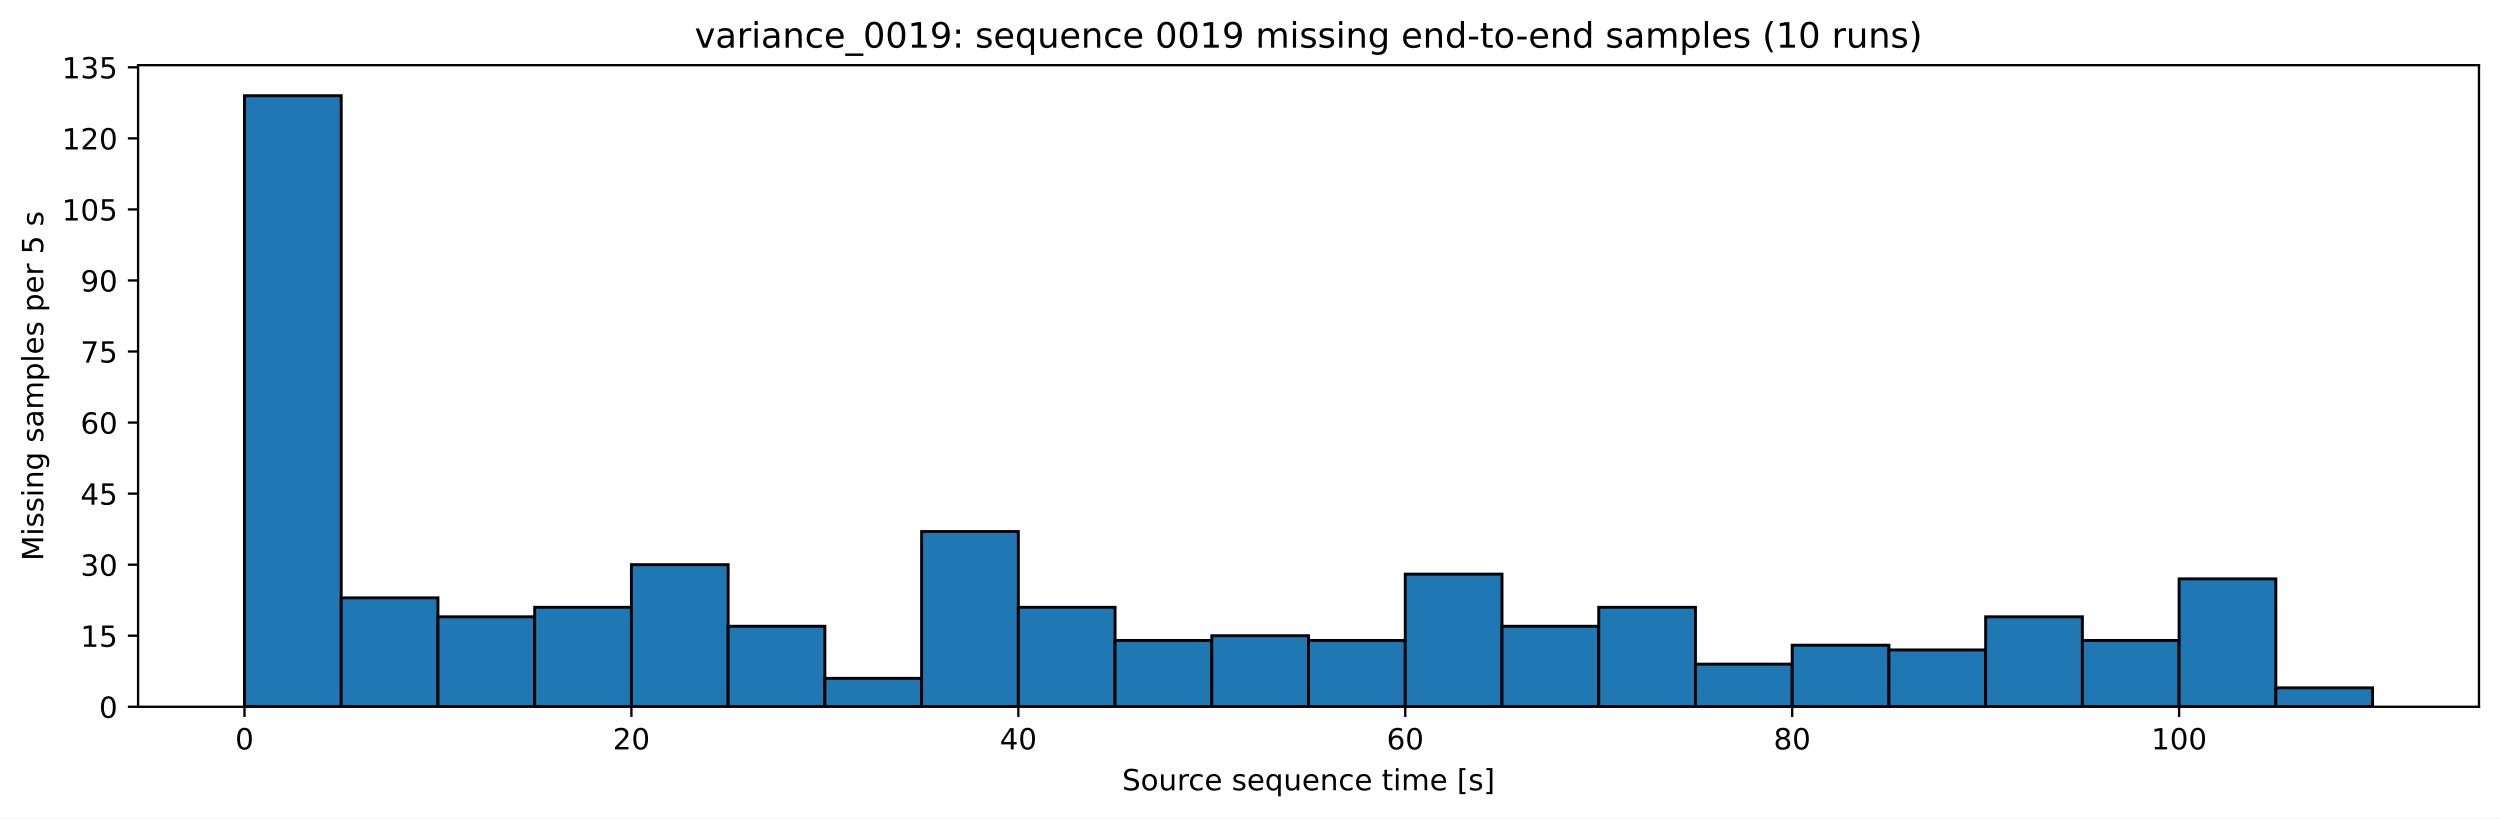
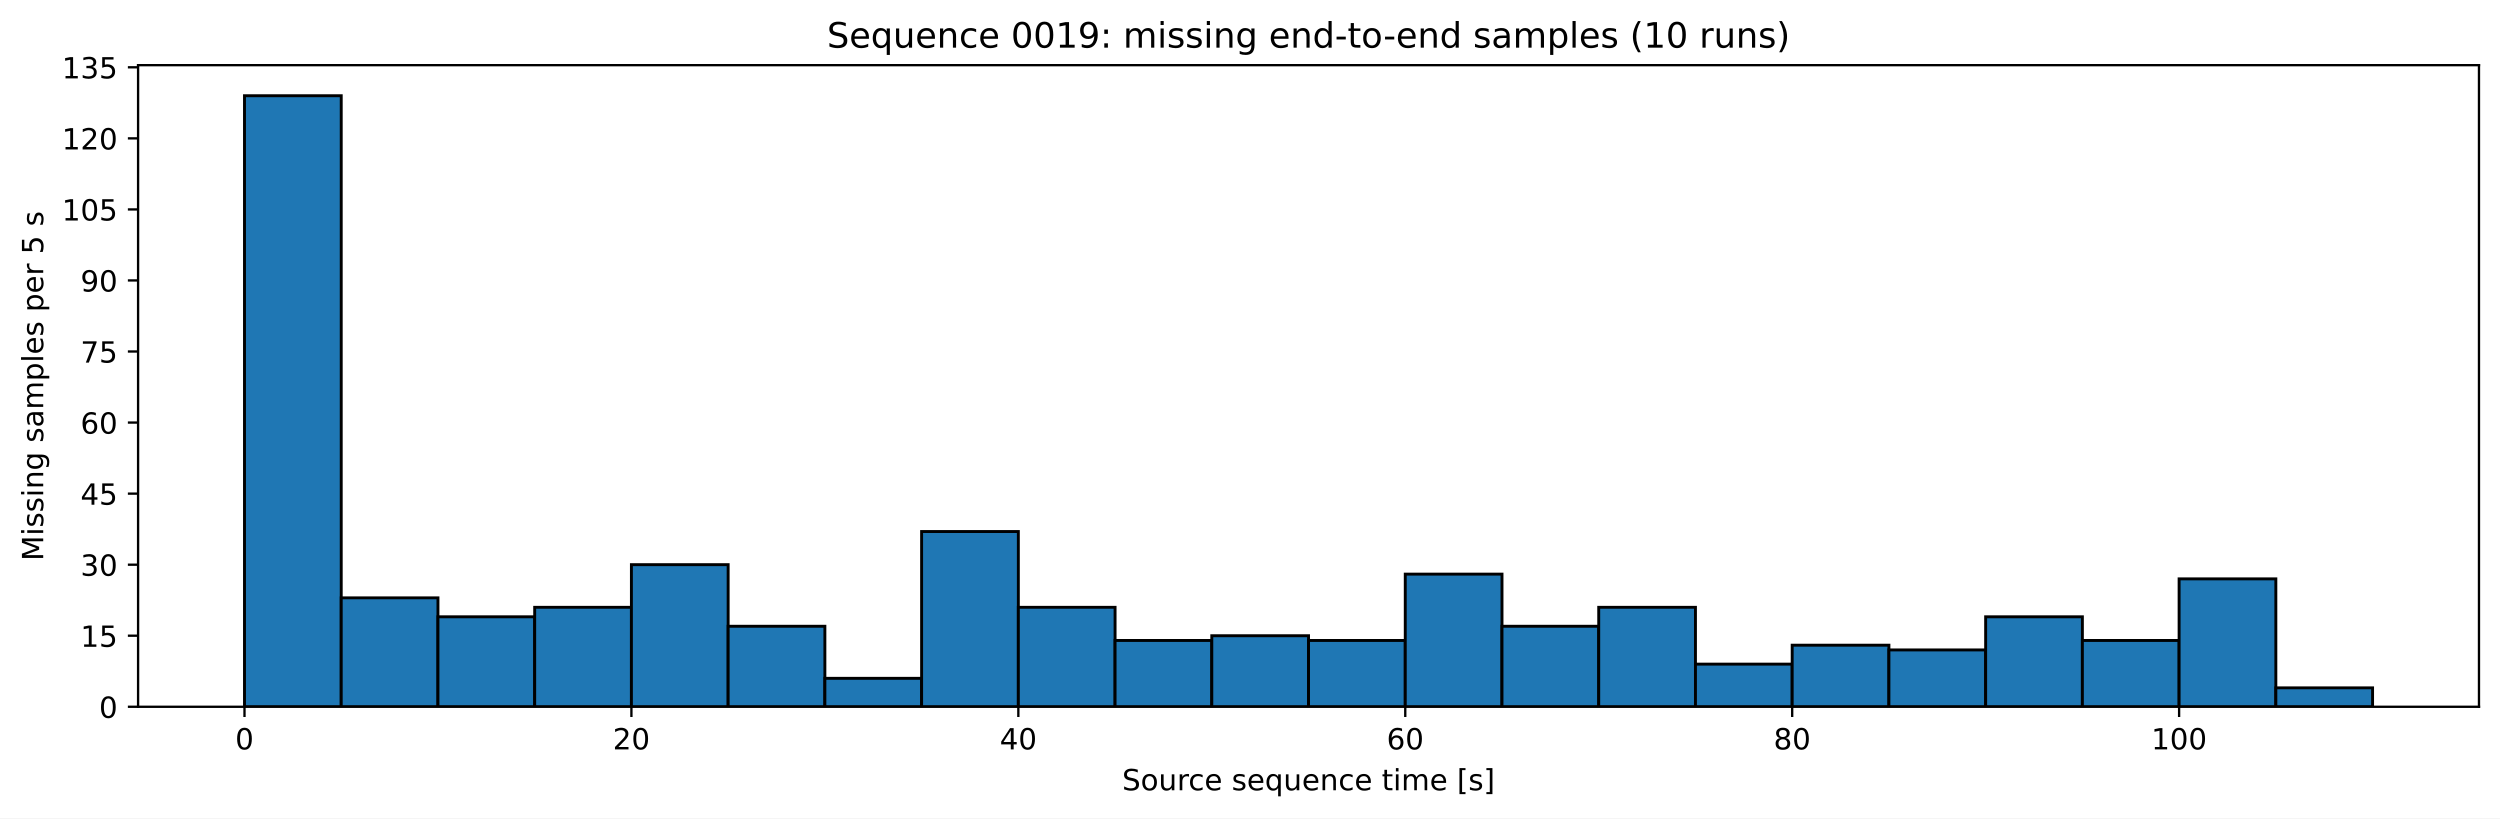
<svg xmlns="http://www.w3.org/2000/svg" xmlns:xlink="http://www.w3.org/1999/xlink" width="856.126pt" height="280.237pt" viewBox="0 0 856.126 280.237" version="1.1">
  <defs>
    <style type="text/css">*{stroke-linejoin: round; stroke-linecap: butt}</style>
  </defs>
  <g id="figure_1">
    <g id="patch_1">
      <path d="M 0 280.237  L 856.126 280.237  L 856.126 0  L 0 0  z " style="fill: #ffffff" />
    </g>
    <g id="axes_1">
      <g id="patch_2">
        <path d="M 47.288 242.036  L 848.926 242.036  L 848.926 22.318  L 47.288 22.318  z " style="fill: #ffffff" />
      </g>
      <g id="patch_3">
-         <path d="M 83.726 242.036  L 116.852 242.036  L 116.852 32.781  L 83.726 32.781  z " clip-path="url(#pd75307e3c1)" style="fill: #1f77b4; stroke: #000000; stroke-linejoin: miter" />
+         <path d="M 83.726 242.036  L 116.852 242.036  L 116.852 32.781  L 83.726 32.781  z " clip-path="url(#p8d2a27ca3b)" style="fill: #1f77b4; stroke: #000000; stroke-linejoin: miter" />
      </g>
      <g id="patch_4">
-         <path d="M 116.852 242.036  L 149.977 242.036  L 149.977 204.727  L 116.852 204.727  z " clip-path="url(#pd75307e3c1)" style="fill: #1f77b4; stroke: #000000; stroke-linejoin: miter" />
+         <path d="M 116.852 242.036  L 149.977 242.036  L 149.977 204.727  L 116.852 204.727  z " clip-path="url(#p8d2a27ca3b)" style="fill: #1f77b4; stroke: #000000; stroke-linejoin: miter" />
      </g>
      <g id="patch_5">
-         <path d="M 149.977 242.036  L 183.103 242.036  L 183.103 211.215  L 149.977 211.215  z " clip-path="url(#pd75307e3c1)" style="fill: #1f77b4; stroke: #000000; stroke-linejoin: miter" />
+         <path d="M 149.977 242.036  L 183.103 242.036  L 183.103 211.215  L 149.977 211.215  z " clip-path="url(#p8d2a27ca3b)" style="fill: #1f77b4; stroke: #000000; stroke-linejoin: miter" />
      </g>
      <g id="patch_6">
-         <path d="M 183.103 242.036  L 216.228 242.036  L 216.228 207.971  L 183.103 207.971  z " clip-path="url(#pd75307e3c1)" style="fill: #1f77b4; stroke: #000000; stroke-linejoin: miter" />
+         <path d="M 183.103 242.036  L 216.228 242.036  L 216.228 207.971  L 183.103 207.971  z " clip-path="url(#p8d2a27ca3b)" style="fill: #1f77b4; stroke: #000000; stroke-linejoin: miter" />
      </g>
      <g id="patch_7">
-         <path d="M 216.228 242.036  L 249.354 242.036  L 249.354 193.372  L 216.228 193.372  z " clip-path="url(#pd75307e3c1)" style="fill: #1f77b4; stroke: #000000; stroke-linejoin: miter" />
+         <path d="M 216.228 242.036  L 249.354 242.036  L 249.354 193.372  L 216.228 193.372  z " clip-path="url(#p8d2a27ca3b)" style="fill: #1f77b4; stroke: #000000; stroke-linejoin: miter" />
      </g>
      <g id="patch_8">
-         <path d="M 249.354 242.036  L 282.479 242.036  L 282.479 214.46  L 249.354 214.46  z " clip-path="url(#pd75307e3c1)" style="fill: #1f77b4; stroke: #000000; stroke-linejoin: miter" />
+         <path d="M 249.354 242.036  L 282.479 242.036  L 282.479 214.46  L 249.354 214.46  z " clip-path="url(#p8d2a27ca3b)" style="fill: #1f77b4; stroke: #000000; stroke-linejoin: miter" />
      </g>
      <g id="patch_9">
-         <path d="M 282.479 242.036  L 315.605 242.036  L 315.605 232.303  L 282.479 232.303  z " clip-path="url(#pd75307e3c1)" style="fill: #1f77b4; stroke: #000000; stroke-linejoin: miter" />
+         <path d="M 282.479 242.036  L 315.605 242.036  L 315.605 232.303  L 282.479 232.303  z " clip-path="url(#p8d2a27ca3b)" style="fill: #1f77b4; stroke: #000000; stroke-linejoin: miter" />
      </g>
      <g id="patch_10">
-         <path d="M 315.605 242.036  L 348.731 242.036  L 348.731 182.017  L 315.605 182.017  z " clip-path="url(#pd75307e3c1)" style="fill: #1f77b4; stroke: #000000; stroke-linejoin: miter" />
+         <path d="M 315.605 242.036  L 348.731 242.036  L 348.731 182.017  L 315.605 182.017  z " clip-path="url(#p8d2a27ca3b)" style="fill: #1f77b4; stroke: #000000; stroke-linejoin: miter" />
      </g>
      <g id="patch_11">
-         <path d="M 348.731 242.036  L 381.856 242.036  L 381.856 207.971  L 348.731 207.971  z " clip-path="url(#pd75307e3c1)" style="fill: #1f77b4; stroke: #000000; stroke-linejoin: miter" />
+         <path d="M 348.731 242.036  L 381.856 242.036  L 381.856 207.971  L 348.731 207.971  z " clip-path="url(#p8d2a27ca3b)" style="fill: #1f77b4; stroke: #000000; stroke-linejoin: miter" />
      </g>
      <g id="patch_12">
-         <path d="M 381.856 242.036  L 414.982 242.036  L 414.982 219.326  L 381.856 219.326  z " clip-path="url(#pd75307e3c1)" style="fill: #1f77b4; stroke: #000000; stroke-linejoin: miter" />
+         <path d="M 381.856 242.036  L 414.982 242.036  L 414.982 219.326  L 381.856 219.326  z " clip-path="url(#p8d2a27ca3b)" style="fill: #1f77b4; stroke: #000000; stroke-linejoin: miter" />
      </g>
      <g id="patch_13">
-         <path d="M 414.982 242.036  L 448.107 242.036  L 448.107 217.704  L 414.982 217.704  z " clip-path="url(#pd75307e3c1)" style="fill: #1f77b4; stroke: #000000; stroke-linejoin: miter" />
+         <path d="M 414.982 242.036  L 448.107 242.036  L 448.107 217.704  L 414.982 217.704  z " clip-path="url(#p8d2a27ca3b)" style="fill: #1f77b4; stroke: #000000; stroke-linejoin: miter" />
      </g>
      <g id="patch_14">
-         <path d="M 448.107 242.036  L 481.233 242.036  L 481.233 219.326  L 448.107 219.326  z " clip-path="url(#pd75307e3c1)" style="fill: #1f77b4; stroke: #000000; stroke-linejoin: miter" />
+         <path d="M 448.107 242.036  L 481.233 242.036  L 481.233 219.326  L 448.107 219.326  z " clip-path="url(#p8d2a27ca3b)" style="fill: #1f77b4; stroke: #000000; stroke-linejoin: miter" />
      </g>
      <g id="patch_15">
-         <path d="M 481.233 242.036  L 514.358 242.036  L 514.358 196.616  L 481.233 196.616  z " clip-path="url(#pd75307e3c1)" style="fill: #1f77b4; stroke: #000000; stroke-linejoin: miter" />
+         <path d="M 481.233 242.036  L 514.358 242.036  L 514.358 196.616  L 481.233 196.616  z " clip-path="url(#p8d2a27ca3b)" style="fill: #1f77b4; stroke: #000000; stroke-linejoin: miter" />
      </g>
      <g id="patch_16">
-         <path d="M 514.358 242.036  L 547.484 242.036  L 547.484 214.46  L 514.358 214.46  z " clip-path="url(#pd75307e3c1)" style="fill: #1f77b4; stroke: #000000; stroke-linejoin: miter" />
+         <path d="M 514.358 242.036  L 547.484 242.036  L 547.484 214.46  L 514.358 214.46  z " clip-path="url(#p8d2a27ca3b)" style="fill: #1f77b4; stroke: #000000; stroke-linejoin: miter" />
      </g>
      <g id="patch_17">
-         <path d="M 547.484 242.036  L 580.609 242.036  L 580.609 207.971  L 547.484 207.971  z " clip-path="url(#pd75307e3c1)" style="fill: #1f77b4; stroke: #000000; stroke-linejoin: miter" />
+         <path d="M 547.484 242.036  L 580.609 242.036  L 580.609 207.971  L 547.484 207.971  z " clip-path="url(#p8d2a27ca3b)" style="fill: #1f77b4; stroke: #000000; stroke-linejoin: miter" />
      </g>
      <g id="patch_18">
-         <path d="M 580.609 242.036  L 613.735 242.036  L 613.735 227.437  L 580.609 227.437  z " clip-path="url(#pd75307e3c1)" style="fill: #1f77b4; stroke: #000000; stroke-linejoin: miter" />
+         <path d="M 580.609 242.036  L 613.735 242.036  L 613.735 227.437  L 580.609 227.437  z " clip-path="url(#p8d2a27ca3b)" style="fill: #1f77b4; stroke: #000000; stroke-linejoin: miter" />
      </g>
      <g id="patch_19">
-         <path d="M 613.735 242.036  L 646.86 242.036  L 646.86 220.948  L 613.735 220.948  z " clip-path="url(#pd75307e3c1)" style="fill: #1f77b4; stroke: #000000; stroke-linejoin: miter" />
+         <path d="M 613.735 242.036  L 646.86 242.036  L 646.86 220.948  L 613.735 220.948  z " clip-path="url(#p8d2a27ca3b)" style="fill: #1f77b4; stroke: #000000; stroke-linejoin: miter" />
      </g>
      <g id="patch_20">
-         <path d="M 646.86 242.036  L 679.986 242.036  L 679.986 222.57  L 646.86 222.57  z " clip-path="url(#pd75307e3c1)" style="fill: #1f77b4; stroke: #000000; stroke-linejoin: miter" />
+         <path d="M 646.86 242.036  L 679.986 242.036  L 679.986 222.57  L 646.86 222.57  z " clip-path="url(#p8d2a27ca3b)" style="fill: #1f77b4; stroke: #000000; stroke-linejoin: miter" />
      </g>
      <g id="patch_21">
-         <path d="M 679.986 242.036  L 713.111 242.036  L 713.111 211.215  L 679.986 211.215  z " clip-path="url(#pd75307e3c1)" style="fill: #1f77b4; stroke: #000000; stroke-linejoin: miter" />
+         <path d="M 679.986 242.036  L 713.111 242.036  L 713.111 211.215  L 679.986 211.215  z " clip-path="url(#p8d2a27ca3b)" style="fill: #1f77b4; stroke: #000000; stroke-linejoin: miter" />
      </g>
      <g id="patch_22">
-         <path d="M 713.111 242.036  L 746.237 242.036  L 746.237 219.326  L 713.111 219.326  z " clip-path="url(#pd75307e3c1)" style="fill: #1f77b4; stroke: #000000; stroke-linejoin: miter" />
+         <path d="M 713.111 242.036  L 746.237 242.036  L 746.237 219.326  L 713.111 219.326  z " clip-path="url(#p8d2a27ca3b)" style="fill: #1f77b4; stroke: #000000; stroke-linejoin: miter" />
      </g>
      <g id="patch_23">
-         <path d="M 746.237 242.036  L 779.362 242.036  L 779.362 198.238  L 746.237 198.238  z " clip-path="url(#pd75307e3c1)" style="fill: #1f77b4; stroke: #000000; stroke-linejoin: miter" />
+         <path d="M 746.237 242.036  L 779.362 242.036  L 779.362 198.238  L 746.237 198.238  z " clip-path="url(#p8d2a27ca3b)" style="fill: #1f77b4; stroke: #000000; stroke-linejoin: miter" />
      </g>
      <g id="patch_24">
-         <path d="M 779.362 242.036  L 812.488 242.036  L 812.488 235.547  L 779.362 235.547  z " clip-path="url(#pd75307e3c1)" style="fill: #1f77b4; stroke: #000000; stroke-linejoin: miter" />
+         <path d="M 779.362 242.036  L 812.488 242.036  L 812.488 235.547  L 779.362 235.547  z " clip-path="url(#p8d2a27ca3b)" style="fill: #1f77b4; stroke: #000000; stroke-linejoin: miter" />
      </g>
      <g id="matplotlib.axis_1">
        <g id="xtick_1">
          <g id="line2d_1">
            <defs>
-               <path id="m98931b7c8b" d="M 0 0  L 0 3.5  " style="stroke: #000000; stroke-width: 0.8" />
+               <path id="maefff368c3" d="M 0 0  L 0 3.5  " style="stroke: #000000; stroke-width: 0.8" />
            </defs>
            <g>
-               <use xlink:href="#m98931b7c8b" x="83.726" y="242.036" style="stroke: #000000; stroke-width: 0.8" />
+               <use xlink:href="#maefff368c3" x="83.726" y="242.036" style="stroke: #000000; stroke-width: 0.8" />
            </g>
          </g>
          <g id="text_1">
            <g transform="translate(80.54511 256.6334) scale(0.1 -0.1)">
              <defs>
                <path id="DejaVuSans-13" d="M 2034 4250  Q 1547 4250 1301 3770  Q 1056 3291 1056 2328  Q 1056 1369 1301 889  Q 1547 409 2034 409  Q 2525 409 2770 889  Q 3016 1369 3016 2328  Q 3016 3291 2770 3770  Q 2525 4250 2034 4250  z M 2034 4750  Q 2819 4750 3233 4129  Q 3647 3509 3647 2328  Q 3647 1150 3233 529  Q 2819 -91 2034 -91  Q 1250 -91 836 529  Q 422 1150 422 2328  Q 422 3509 836 4129  Q 1250 4750 2034 4750  z " transform="scale(0.015625)" />
              </defs>
              <use xlink:href="#DejaVuSans-13" />
            </g>
          </g>
        </g>
        <g id="xtick_2">
          <g id="line2d_2">
            <g>
-               <use xlink:href="#m98931b7c8b" x="216.228" y="242.036" style="stroke: #000000; stroke-width: 0.8" />
+               <use xlink:href="#maefff368c3" x="216.228" y="242.036" style="stroke: #000000; stroke-width: 0.8" />
            </g>
          </g>
          <g id="text_2">
            <g transform="translate(209.8659 256.6334) scale(0.1 -0.1)">
              <defs>
                <path id="DejaVuSans-15" d="M 1228 531  L 3431 531  L 3431 0  L 469 0  L 469 531  Q 828 903 1448 1529  Q 2069 2156 2228 2338  Q 2531 2678 2651 2914  Q 2772 3150 2772 3378  Q 2772 3750 2511 3984  Q 2250 4219 1831 4219  Q 1534 4219 1204 4116  Q 875 4013 500 3803  L 500 4441  Q 881 4594 1212 4672  Q 1544 4750 1819 4750  Q 2544 4750 2975 4387  Q 3406 4025 3406 3419  Q 3406 3131 3298 2873  Q 3191 2616 2906 2266  Q 2828 2175 2409 1742  Q 1991 1309 1228 531  z " transform="scale(0.015625)" />
              </defs>
              <use xlink:href="#DejaVuSans-15" />
              <use xlink:href="#DejaVuSans-13" transform="translate(63.625 0)" />
            </g>
          </g>
        </g>
        <g id="xtick_3">
          <g id="line2d_3">
            <g>
-               <use xlink:href="#m98931b7c8b" x="348.731" y="242.036" style="stroke: #000000; stroke-width: 0.8" />
+               <use xlink:href="#maefff368c3" x="348.731" y="242.036" style="stroke: #000000; stroke-width: 0.8" />
            </g>
          </g>
          <g id="text_3">
            <g transform="translate(342.368 256.6334) scale(0.1 -0.1)">
              <defs>
                <path id="DejaVuSans-17" d="M 2419 4116  L 825 1625  L 2419 1625  L 2419 4116  z M 2253 4666  L 3047 4666  L 3047 1625  L 3713 1625  L 3713 1100  L 3047 1100  L 3047 0  L 2419 0  L 2419 1100  L 313 1100  L 313 1709  L 2253 4666  z " transform="scale(0.015625)" />
              </defs>
              <use xlink:href="#DejaVuSans-17" />
              <use xlink:href="#DejaVuSans-13" transform="translate(63.625 0)" />
            </g>
          </g>
        </g>
        <g id="xtick_4">
          <g id="line2d_4">
            <g>
-               <use xlink:href="#m98931b7c8b" x="481.233" y="242.036" style="stroke: #000000; stroke-width: 0.8" />
+               <use xlink:href="#maefff368c3" x="481.233" y="242.036" style="stroke: #000000; stroke-width: 0.8" />
            </g>
          </g>
          <g id="text_4">
            <g transform="translate(474.8701 256.6334) scale(0.1 -0.1)">
              <defs>
                <path id="DejaVuSans-19" d="M 2113 2584  Q 1688 2584 1439 2293  Q 1191 2003 1191 1497  Q 1191 994 1439 701  Q 1688 409 2113 409  Q 2538 409 2786 701  Q 3034 994 3034 1497  Q 3034 2003 2786 2293  Q 2538 2584 2113 2584  z M 3366 4563  L 3366 3988  Q 3128 4100 2886 4159  Q 2644 4219 2406 4219  Q 1781 4219 1451 3797  Q 1122 3375 1075 2522  Q 1259 2794 1537 2939  Q 1816 3084 2150 3084  Q 2853 3084 3261 2657  Q 3669 2231 3669 1497  Q 3669 778 3244 343  Q 2819 -91 2113 -91  Q 1303 -91 875 529  Q 447 1150 447 2328  Q 447 3434 972 4092  Q 1497 4750 2381 4750  Q 2619 4750 2861 4703  Q 3103 4656 3366 4563  z " transform="scale(0.015625)" />
              </defs>
              <use xlink:href="#DejaVuSans-19" />
              <use xlink:href="#DejaVuSans-13" transform="translate(63.625 0)" />
            </g>
          </g>
        </g>
        <g id="xtick_5">
          <g id="line2d_5">
            <g>
-               <use xlink:href="#m98931b7c8b" x="613.735" y="242.036" style="stroke: #000000; stroke-width: 0.8" />
+               <use xlink:href="#maefff368c3" x="613.735" y="242.036" style="stroke: #000000; stroke-width: 0.8" />
            </g>
          </g>
          <g id="text_5">
            <g transform="translate(607.3722 256.6334) scale(0.1 -0.1)">
              <defs>
                <path id="DejaVuSans-1b" d="M 2034 2216  Q 1584 2216 1326 1975  Q 1069 1734 1069 1313  Q 1069 891 1326 650  Q 1584 409 2034 409  Q 2484 409 2743 651  Q 3003 894 3003 1313  Q 3003 1734 2745 1975  Q 2488 2216 2034 2216  z M 1403 2484  Q 997 2584 770 2862  Q 544 3141 544 3541  Q 544 4100 942 4425  Q 1341 4750 2034 4750  Q 2731 4750 3128 4425  Q 3525 4100 3525 3541  Q 3525 3141 3298 2862  Q 3072 2584 2669 2484  Q 3125 2378 3379 2068  Q 3634 1759 3634 1313  Q 3634 634 3220 271  Q 2806 -91 2034 -91  Q 1263 -91 848 271  Q 434 634 434 1313  Q 434 1759 690 2068  Q 947 2378 1403 2484  z M 1172 3481  Q 1172 3119 1398 2916  Q 1625 2713 2034 2713  Q 2441 2713 2670 2916  Q 2900 3119 2900 3481  Q 2900 3844 2670 4047  Q 2441 4250 2034 4250  Q 1625 4250 1398 4047  Q 1172 3844 1172 3481  z " transform="scale(0.015625)" />
              </defs>
              <use xlink:href="#DejaVuSans-1b" />
              <use xlink:href="#DejaVuSans-13" transform="translate(63.625 0)" />
            </g>
          </g>
        </g>
        <g id="xtick_6">
          <g id="line2d_6">
            <g>
-               <use xlink:href="#m98931b7c8b" x="746.237" y="242.036" style="stroke: #000000; stroke-width: 0.8" />
+               <use xlink:href="#maefff368c3" x="746.237" y="242.036" style="stroke: #000000; stroke-width: 0.8" />
            </g>
          </g>
          <g id="text_6">
            <g transform="translate(736.6931 256.6334) scale(0.1 -0.1)">
              <defs>
                <path id="DejaVuSans-14" d="M 794 531  L 1825 531  L 1825 4091  L 703 3866  L 703 4441  L 1819 4666  L 2450 4666  L 2450 531  L 3481 531  L 3481 0  L 794 0  L 794 531  z " transform="scale(0.015625)" />
              </defs>
              <use xlink:href="#DejaVuSans-14" />
              <use xlink:href="#DejaVuSans-13" transform="translate(63.625 0)" />
              <use xlink:href="#DejaVuSans-13" transform="translate(127.25 0)" />
            </g>
          </g>
        </g>
        <g id="text_7">
          <g transform="translate(384.2688 270.6342) scale(0.1 -0.1)">
            <defs>
              <path id="DejaVuSans-36" d="M 3425 4513  L 3425 3897  Q 3066 4069 2747 4153  Q 2428 4238 2131 4238  Q 1616 4238 1336 4038  Q 1056 3838 1056 3469  Q 1056 3159 1242 3001  Q 1428 2844 1947 2747  L 2328 2669  Q 3034 2534 3370 2195  Q 3706 1856 3706 1288  Q 3706 609 3251 259  Q 2797 -91 1919 -91  Q 1588 -91 1214 -16  Q 841 59 441 206  L 441 856  Q 825 641 1194 531  Q 1563 422 1919 422  Q 2459 422 2753 634  Q 3047 847 3047 1241  Q 3047 1584 2836 1778  Q 2625 1972 2144 2069  L 1759 2144  Q 1053 2284 737 2584  Q 422 2884 422 3419  Q 422 4038 858 4394  Q 1294 4750 2059 4750  Q 2388 4750 2728 4690  Q 3069 4631 3425 4513  z " transform="scale(0.015625)" />
              <path id="DejaVuSans-52" d="M 1959 3097  Q 1497 3097 1228 2736  Q 959 2375 959 1747  Q 959 1119 1226 758  Q 1494 397 1959 397  Q 2419 397 2687 759  Q 2956 1122 2956 1747  Q 2956 2369 2687 2733  Q 2419 3097 1959 3097  z M 1959 3584  Q 2709 3584 3137 3096  Q 3566 2609 3566 1747  Q 3566 888 3137 398  Q 2709 -91 1959 -91  Q 1206 -91 779 398  Q 353 888 353 1747  Q 353 2609 779 3096  Q 1206 3584 1959 3584  z " transform="scale(0.015625)" />
              <path id="DejaVuSans-58" d="M 544 1381  L 544 3500  L 1119 3500  L 1119 1403  Q 1119 906 1312 657  Q 1506 409 1894 409  Q 2359 409 2629 706  Q 2900 1003 2900 1516  L 2900 3500  L 3475 3500  L 3475 0  L 2900 0  L 2900 538  Q 2691 219 2414 64  Q 2138 -91 1772 -91  Q 1169 -91 856 284  Q 544 659 544 1381  z M 1991 3584  L 1991 3584  z " transform="scale(0.015625)" />
              <path id="DejaVuSans-55" d="M 2631 2963  Q 2534 3019 2420 3045  Q 2306 3072 2169 3072  Q 1681 3072 1420 2755  Q 1159 2438 1159 1844  L 1159 0  L 581 0  L 581 3500  L 1159 3500  L 1159 2956  Q 1341 3275 1631 3429  Q 1922 3584 2338 3584  Q 2397 3584 2469 3576  Q 2541 3569 2628 3553  L 2631 2963  z " transform="scale(0.015625)" />
              <path id="DejaVuSans-46" d="M 3122 3366  L 3122 2828  Q 2878 2963 2633 3030  Q 2388 3097 2138 3097  Q 1578 3097 1268 2742  Q 959 2388 959 1747  Q 959 1106 1268 751  Q 1578 397 2138 397  Q 2388 397 2633 464  Q 2878 531 3122 666  L 3122 134  Q 2881 22 2623 -34  Q 2366 -91 2075 -91  Q 1284 -91 818 406  Q 353 903 353 1747  Q 353 2603 823 3093  Q 1294 3584 2113 3584  Q 2378 3584 2631 3529  Q 2884 3475 3122 3366  z " transform="scale(0.015625)" />
              <path id="DejaVuSans-48" d="M 3597 1894  L 3597 1613  L 953 1613  Q 991 1019 1311 708  Q 1631 397 2203 397  Q 2534 397 2845 478  Q 3156 559 3463 722  L 3463 178  Q 3153 47 2828 -22  Q 2503 -91 2169 -91  Q 1331 -91 842 396  Q 353 884 353 1716  Q 353 2575 817 3079  Q 1281 3584 2069 3584  Q 2775 3584 3186 3129  Q 3597 2675 3597 1894  z M 3022 2063  Q 3016 2534 2758 2815  Q 2500 3097 2075 3097  Q 1594 3097 1305 2825  Q 1016 2553 972 2059  L 3022 2063  z " transform="scale(0.015625)" />
              <path id="DejaVuSans-3" transform="scale(0.015625)" />
              <path id="DejaVuSans-56" d="M 2834 3397  L 2834 2853  Q 2591 2978 2328 3040  Q 2066 3103 1784 3103  Q 1356 3103 1142 2972  Q 928 2841 928 2578  Q 928 2378 1081 2264  Q 1234 2150 1697 2047  L 1894 2003  Q 2506 1872 2764 1633  Q 3022 1394 3022 966  Q 3022 478 2636 193  Q 2250 -91 1575 -91  Q 1294 -91 989 -36  Q 684 19 347 128  L 347 722  Q 666 556 975 473  Q 1284 391 1588 391  Q 1994 391 2212 530  Q 2431 669 2431 922  Q 2431 1156 2273 1281  Q 2116 1406 1581 1522  L 1381 1569  Q 847 1681 609 1914  Q 372 2147 372 2553  Q 372 3047 722 3315  Q 1072 3584 1716 3584  Q 2034 3584 2315 3537  Q 2597 3491 2834 3397  z " transform="scale(0.015625)" />
              <path id="DejaVuSans-54" d="M 947 1747  Q 947 1113 1208 752  Q 1469 391 1925 391  Q 2381 391 2643 752  Q 2906 1113 2906 1747  Q 2906 2381 2643 2742  Q 2381 3103 1925 3103  Q 1469 3103 1208 2742  Q 947 2381 947 1747  z M 2906 525  Q 2725 213 2448 61  Q 2172 -91 1784 -91  Q 1150 -91 751 415  Q 353 922 353 1747  Q 353 2572 751 3078  Q 1150 3584 1784 3584  Q 2172 3584 2448 3432  Q 2725 3281 2906 2969  L 2906 3500  L 3481 3500  L 3481 -1331  L 2906 -1331  L 2906 525  z " transform="scale(0.015625)" />
              <path id="DejaVuSans-51" d="M 3513 2113  L 3513 0  L 2938 0  L 2938 2094  Q 2938 2591 2744 2837  Q 2550 3084 2163 3084  Q 1697 3084 1428 2787  Q 1159 2491 1159 1978  L 1159 0  L 581 0  L 581 3500  L 1159 3500  L 1159 2956  Q 1366 3272 1645 3428  Q 1925 3584 2291 3584  Q 2894 3584 3203 3211  Q 3513 2838 3513 2113  z " transform="scale(0.015625)" />
              <path id="DejaVuSans-57" d="M 1172 4494  L 1172 3500  L 2356 3500  L 2356 3053  L 1172 3053  L 1172 1153  Q 1172 725 1289 603  Q 1406 481 1766 481  L 2356 481  L 2356 0  L 1766 0  Q 1100 0 847 248  Q 594 497 594 1153  L 594 3053  L 172 3053  L 172 3500  L 594 3500  L 594 4494  L 1172 4494  z " transform="scale(0.015625)" />
              <path id="DejaVuSans-4c" d="M 603 3500  L 1178 3500  L 1178 0  L 603 0  L 603 3500  z M 603 4863  L 1178 4863  L 1178 4134  L 603 4134  L 603 4863  z " transform="scale(0.015625)" />
              <path id="DejaVuSans-50" d="M 3328 2828  Q 3544 3216 3844 3400  Q 4144 3584 4550 3584  Q 5097 3584 5394 3201  Q 5691 2819 5691 2113  L 5691 0  L 5113 0  L 5113 2094  Q 5113 2597 4934 2840  Q 4756 3084 4391 3084  Q 3944 3084 3684 2787  Q 3425 2491 3425 1978  L 3425 0  L 2847 0  L 2847 2094  Q 2847 2600 2669 2842  Q 2491 3084 2119 3084  Q 1678 3084 1418 2786  Q 1159 2488 1159 1978  L 1159 0  L 581 0  L 581 3500  L 1159 3500  L 1159 2956  Q 1356 3278 1631 3431  Q 1906 3584 2284 3584  Q 2666 3584 2933 3390  Q 3200 3197 3328 2828  z " transform="scale(0.015625)" />
              <path id="DejaVuSans-3e" d="M 550 4863  L 1875 4863  L 1875 4416  L 1125 4416  L 1125 -397  L 1875 -397  L 1875 -844  L 550 -844  L 550 4863  z " transform="scale(0.015625)" />
              <path id="DejaVuSans-40" d="M 1947 4863  L 1947 -844  L 622 -844  L 622 -397  L 1369 -397  L 1369 4416  L 622 4416  L 622 4863  L 1947 4863  z " transform="scale(0.015625)" />
            </defs>
            <use xlink:href="#DejaVuSans-36" />
            <use xlink:href="#DejaVuSans-52" transform="translate(63.48438 0)" />
            <use xlink:href="#DejaVuSans-58" transform="translate(124.6719 0)" />
            <use xlink:href="#DejaVuSans-55" transform="translate(188.0469 0)" />
            <use xlink:href="#DejaVuSans-46" transform="translate(226.9531 0)" />
            <use xlink:href="#DejaVuSans-48" transform="translate(281.9375 0)" />
            <use xlink:href="#DejaVuSans-3" transform="translate(343.4688 0)" />
            <use xlink:href="#DejaVuSans-56" transform="translate(375.25 0)" />
            <use xlink:href="#DejaVuSans-48" transform="translate(427.3438 0)" />
            <use xlink:href="#DejaVuSans-54" transform="translate(488.875 0)" />
            <use xlink:href="#DejaVuSans-58" transform="translate(552.3594 0)" />
            <use xlink:href="#DejaVuSans-48" transform="translate(615.7344 0)" />
            <use xlink:href="#DejaVuSans-51" transform="translate(677.2656 0)" />
            <use xlink:href="#DejaVuSans-46" transform="translate(740.6406 0)" />
            <use xlink:href="#DejaVuSans-48" transform="translate(795.625 0)" />
            <use xlink:href="#DejaVuSans-3" transform="translate(857.1562 0)" />
            <use xlink:href="#DejaVuSans-57" transform="translate(888.9375 0)" />
            <use xlink:href="#DejaVuSans-4c" transform="translate(928.1406 0)" />
            <use xlink:href="#DejaVuSans-50" transform="translate(955.9219 0)" />
            <use xlink:href="#DejaVuSans-48" transform="translate(1053.328 0)" />
            <use xlink:href="#DejaVuSans-3" transform="translate(1114.859 0)" />
            <use xlink:href="#DejaVuSans-3e" transform="translate(1146.641 0)" />
            <use xlink:href="#DejaVuSans-56" transform="translate(1185.656 0)" />
            <use xlink:href="#DejaVuSans-40" transform="translate(1237.75 0)" />
          </g>
        </g>
      </g>
      <g id="matplotlib.axis_2">
        <g id="ytick_1">
          <g id="line2d_7">
            <defs>
-               <path id="m980a44373c" d="M 0 0  L -3.5 0  " style="stroke: #000000; stroke-width: 0.8" />
+               <path id="md5d2fa8247" d="M 0 0  L -3.5 0  " style="stroke: #000000; stroke-width: 0.8" />
            </defs>
            <g>
-               <use xlink:href="#m980a44373c" x="47.288" y="242.036" style="stroke: #000000; stroke-width: 0.8" />
+               <use xlink:href="#md5d2fa8247" x="47.288" y="242.036" style="stroke: #000000; stroke-width: 0.8" />
            </g>
          </g>
          <g id="text_8">
            <g transform="translate(33.92578 245.8346) scale(0.1 -0.1)">
              <use xlink:href="#DejaVuSans-13" />
            </g>
          </g>
        </g>
        <g id="ytick_2">
          <g id="line2d_8">
            <g>
-               <use xlink:href="#m980a44373c" x="47.288" y="217.704" style="stroke: #000000; stroke-width: 0.8" />
+               <use xlink:href="#md5d2fa8247" x="47.288" y="217.704" style="stroke: #000000; stroke-width: 0.8" />
            </g>
          </g>
          <g id="text_9">
            <g transform="translate(27.56328 221.5026) scale(0.1 -0.1)">
              <defs>
                <path id="DejaVuSans-18" d="M 691 4666  L 3169 4666  L 3169 4134  L 1269 4134  L 1269 2991  Q 1406 3038 1543 3061  Q 1681 3084 1819 3084  Q 2600 3084 3056 2656  Q 3513 2228 3513 1497  Q 3513 744 3044 326  Q 2575 -91 1722 -91  Q 1428 -91 1123 -41  Q 819 9 494 109  L 494 744  Q 775 591 1075 516  Q 1375 441 1709 441  Q 2250 441 2565 725  Q 2881 1009 2881 1497  Q 2881 1984 2565 2268  Q 2250 2553 1709 2553  Q 1456 2553 1204 2497  Q 953 2441 691 2322  L 691 4666  z " transform="scale(0.015625)" />
              </defs>
              <use xlink:href="#DejaVuSans-14" />
              <use xlink:href="#DejaVuSans-18" transform="translate(63.625 0)" />
            </g>
          </g>
        </g>
        <g id="ytick_3">
          <g id="line2d_9">
            <g>
-               <use xlink:href="#m980a44373c" x="47.288" y="193.372" style="stroke: #000000; stroke-width: 0.8" />
+               <use xlink:href="#md5d2fa8247" x="47.288" y="193.372" style="stroke: #000000; stroke-width: 0.8" />
            </g>
          </g>
          <g id="text_10">
            <g transform="translate(27.56328 197.1707) scale(0.1 -0.1)">
              <defs>
                <path id="DejaVuSans-16" d="M 2597 2516  Q 3050 2419 3304 2112  Q 3559 1806 3559 1356  Q 3559 666 3084 287  Q 2609 -91 1734 -91  Q 1441 -91 1130 -33  Q 819 25 488 141  L 488 750  Q 750 597 1062 519  Q 1375 441 1716 441  Q 2309 441 2620 675  Q 2931 909 2931 1356  Q 2931 1769 2642 2001  Q 2353 2234 1838 2234  L 1294 2234  L 1294 2753  L 1863 2753  Q 2328 2753 2575 2939  Q 2822 3125 2822 3475  Q 2822 3834 2567 4026  Q 2313 4219 1838 4219  Q 1578 4219 1281 4162  Q 984 4106 628 3988  L 628 4550  Q 988 4650 1302 4700  Q 1616 4750 1894 4750  Q 2613 4750 3031 4423  Q 3450 4097 3450 3541  Q 3450 3153 3228 2886  Q 3006 2619 2597 2516  z " transform="scale(0.015625)" />
              </defs>
              <use xlink:href="#DejaVuSans-16" />
              <use xlink:href="#DejaVuSans-13" transform="translate(63.625 0)" />
            </g>
          </g>
        </g>
        <g id="ytick_4">
          <g id="line2d_10">
            <g>
-               <use xlink:href="#m980a44373c" x="47.288" y="169.04" style="stroke: #000000; stroke-width: 0.8" />
+               <use xlink:href="#md5d2fa8247" x="47.288" y="169.04" style="stroke: #000000; stroke-width: 0.8" />
            </g>
          </g>
          <g id="text_11">
            <g transform="translate(27.56328 172.8387) scale(0.1 -0.1)">
              <use xlink:href="#DejaVuSans-17" />
              <use xlink:href="#DejaVuSans-18" transform="translate(63.625 0)" />
            </g>
          </g>
        </g>
        <g id="ytick_5">
          <g id="line2d_11">
            <g>
-               <use xlink:href="#m980a44373c" x="47.288" y="144.708" style="stroke: #000000; stroke-width: 0.8" />
+               <use xlink:href="#md5d2fa8247" x="47.288" y="144.708" style="stroke: #000000; stroke-width: 0.8" />
            </g>
          </g>
          <g id="text_12">
            <g transform="translate(27.56328 148.5067) scale(0.1 -0.1)">
              <use xlink:href="#DejaVuSans-19" />
              <use xlink:href="#DejaVuSans-13" transform="translate(63.625 0)" />
            </g>
          </g>
        </g>
        <g id="ytick_6">
          <g id="line2d_12">
            <g>
-               <use xlink:href="#m980a44373c" x="47.288" y="120.376" style="stroke: #000000; stroke-width: 0.8" />
+               <use xlink:href="#md5d2fa8247" x="47.288" y="120.376" style="stroke: #000000; stroke-width: 0.8" />
            </g>
          </g>
          <g id="text_13">
            <g transform="translate(27.56328 124.1748) scale(0.1 -0.1)">
              <defs>
                <path id="DejaVuSans-1a" d="M 525 4666  L 3525 4666  L 3525 4397  L 1831 0  L 1172 0  L 2766 4134  L 525 4134  L 525 4666  z " transform="scale(0.015625)" />
              </defs>
              <use xlink:href="#DejaVuSans-1a" />
              <use xlink:href="#DejaVuSans-18" transform="translate(63.625 0)" />
            </g>
          </g>
        </g>
        <g id="ytick_7">
          <g id="line2d_13">
            <g>
-               <use xlink:href="#m980a44373c" x="47.288" y="96.044" style="stroke: #000000; stroke-width: 0.8" />
+               <use xlink:href="#md5d2fa8247" x="47.288" y="96.044" style="stroke: #000000; stroke-width: 0.8" />
            </g>
          </g>
          <g id="text_14">
            <g transform="translate(27.56328 99.84281) scale(0.1 -0.1)">
              <defs>
                <path id="DejaVuSans-1c" d="M 703 97  L 703 672  Q 941 559 1184 500  Q 1428 441 1663 441  Q 2288 441 2617 861  Q 2947 1281 2994 2138  Q 2813 1869 2534 1725  Q 2256 1581 1919 1581  Q 1219 1581 811 2004  Q 403 2428 403 3163  Q 403 3881 828 4315  Q 1253 4750 1959 4750  Q 2769 4750 3195 4129  Q 3622 3509 3622 2328  Q 3622 1225 3098 567  Q 2575 -91 1691 -91  Q 1453 -91 1209 -44  Q 966 3 703 97  z M 1959 2075  Q 2384 2075 2632 2365  Q 2881 2656 2881 3163  Q 2881 3666 2632 3958  Q 2384 4250 1959 4250  Q 1534 4250 1286 3958  Q 1038 3666 1038 3163  Q 1038 2656 1286 2365  Q 1534 2075 1959 2075  z " transform="scale(0.015625)" />
              </defs>
              <use xlink:href="#DejaVuSans-1c" />
              <use xlink:href="#DejaVuSans-13" transform="translate(63.625 0)" />
            </g>
          </g>
        </g>
        <g id="ytick_8">
          <g id="line2d_14">
            <g>
-               <use xlink:href="#m980a44373c" x="47.288" y="71.712" style="stroke: #000000; stroke-width: 0.8" />
+               <use xlink:href="#md5d2fa8247" x="47.288" y="71.712" style="stroke: #000000; stroke-width: 0.8" />
            </g>
          </g>
          <g id="text_15">
            <g transform="translate(21.20078 75.51085) scale(0.1 -0.1)">
              <use xlink:href="#DejaVuSans-14" />
              <use xlink:href="#DejaVuSans-13" transform="translate(63.625 0)" />
              <use xlink:href="#DejaVuSans-18" transform="translate(127.25 0)" />
            </g>
          </g>
        </g>
        <g id="ytick_9">
          <g id="line2d_15">
            <g>
-               <use xlink:href="#m980a44373c" x="47.288" y="47.38" style="stroke: #000000; stroke-width: 0.8" />
+               <use xlink:href="#md5d2fa8247" x="47.288" y="47.38" style="stroke: #000000; stroke-width: 0.8" />
            </g>
          </g>
          <g id="text_16">
            <g transform="translate(21.20078 51.17888) scale(0.1 -0.1)">
              <use xlink:href="#DejaVuSans-14" />
              <use xlink:href="#DejaVuSans-15" transform="translate(63.625 0)" />
              <use xlink:href="#DejaVuSans-13" transform="translate(127.25 0)" />
            </g>
          </g>
        </g>
        <g id="ytick_10">
          <g id="line2d_16">
            <g>
-               <use xlink:href="#m980a44373c" x="47.288" y="23.048" style="stroke: #000000; stroke-width: 0.8" />
+               <use xlink:href="#md5d2fa8247" x="47.288" y="23.048" style="stroke: #000000; stroke-width: 0.8" />
            </g>
          </g>
          <g id="text_17">
            <g transform="translate(21.20078 26.84691) scale(0.1 -0.1)">
              <use xlink:href="#DejaVuSans-14" />
              <use xlink:href="#DejaVuSans-16" transform="translate(63.625 0)" />
              <use xlink:href="#DejaVuSans-18" transform="translate(127.25 0)" />
            </g>
          </g>
        </g>
        <g id="text_18">
          <g transform="translate(14.79844 192.0535) rotate(-90) scale(0.1 -0.1)">
            <defs>
              <path id="DejaVuSans-30" d="M 628 4666  L 1569 4666  L 2759 1491  L 3956 4666  L 4897 4666  L 4897 0  L 4281 0  L 4281 4097  L 3078 897  L 2444 897  L 1241 4097  L 1241 0  L 628 0  L 628 4666  z " transform="scale(0.015625)" />
              <path id="DejaVuSans-4a" d="M 2906 1791  Q 2906 2416 2648 2759  Q 2391 3103 1925 3103  Q 1463 3103 1205 2759  Q 947 2416 947 1791  Q 947 1169 1205 825  Q 1463 481 1925 481  Q 2391 481 2648 825  Q 2906 1169 2906 1791  z M 3481 434  Q 3481 -459 3084 -895  Q 2688 -1331 1869 -1331  Q 1566 -1331 1297 -1286  Q 1028 -1241 775 -1147  L 775 -588  Q 1028 -725 1275 -790  Q 1522 -856 1778 -856  Q 2344 -856 2625 -561  Q 2906 -266 2906 331  L 2906 616  Q 2728 306 2450 153  Q 2172 0 1784 0  Q 1141 0 747 490  Q 353 981 353 1791  Q 353 2603 747 3093  Q 1141 3584 1784 3584  Q 2172 3584 2450 3431  Q 2728 3278 2906 2969  L 2906 3500  L 3481 3500  L 3481 434  z " transform="scale(0.015625)" />
              <path id="DejaVuSans-44" d="M 2194 1759  Q 1497 1759 1228 1600  Q 959 1441 959 1056  Q 959 750 1161 570  Q 1363 391 1709 391  Q 2188 391 2477 730  Q 2766 1069 2766 1631  L 2766 1759  L 2194 1759  z M 3341 1997  L 3341 0  L 2766 0  L 2766 531  Q 2569 213 2275 61  Q 1981 -91 1556 -91  Q 1019 -91 701 211  Q 384 513 384 1019  Q 384 1609 779 1909  Q 1175 2209 1959 2209  L 2766 2209  L 2766 2266  Q 2766 2663 2505 2880  Q 2244 3097 1772 3097  Q 1472 3097 1187 3025  Q 903 2953 641 2809  L 641 3341  Q 956 3463 1253 3523  Q 1550 3584 1831 3584  Q 2591 3584 2966 3190  Q 3341 2797 3341 1997  z " transform="scale(0.015625)" />
              <path id="DejaVuSans-53" d="M 1159 525  L 1159 -1331  L 581 -1331  L 581 3500  L 1159 3500  L 1159 2969  Q 1341 3281 1617 3432  Q 1894 3584 2278 3584  Q 2916 3584 3314 3078  Q 3713 2572 3713 1747  Q 3713 922 3314 415  Q 2916 -91 2278 -91  Q 1894 -91 1617 61  Q 1341 213 1159 525  z M 3116 1747  Q 3116 2381 2855 2742  Q 2594 3103 2138 3103  Q 1681 3103 1420 2742  Q 1159 2381 1159 1747  Q 1159 1113 1420 752  Q 1681 391 2138 391  Q 2594 391 2855 752  Q 3116 1113 3116 1747  z " transform="scale(0.015625)" />
              <path id="DejaVuSans-4f" d="M 603 4863  L 1178 4863  L 1178 0  L 603 0  L 603 4863  z " transform="scale(0.015625)" />
            </defs>
            <use xlink:href="#DejaVuSans-30" />
            <use xlink:href="#DejaVuSans-4c" transform="translate(86.28125 0)" />
            <use xlink:href="#DejaVuSans-56" transform="translate(114.0625 0)" />
            <use xlink:href="#DejaVuSans-56" transform="translate(166.1562 0)" />
            <use xlink:href="#DejaVuSans-4c" transform="translate(218.25 0)" />
            <use xlink:href="#DejaVuSans-51" transform="translate(246.0312 0)" />
            <use xlink:href="#DejaVuSans-4a" transform="translate(309.4062 0)" />
            <use xlink:href="#DejaVuSans-3" transform="translate(372.8906 0)" />
            <use xlink:href="#DejaVuSans-56" transform="translate(404.6719 0)" />
            <use xlink:href="#DejaVuSans-44" transform="translate(456.7656 0)" />
            <use xlink:href="#DejaVuSans-50" transform="translate(518.0469 0)" />
            <use xlink:href="#DejaVuSans-53" transform="translate(615.4531 0)" />
            <use xlink:href="#DejaVuSans-4f" transform="translate(678.9375 0)" />
            <use xlink:href="#DejaVuSans-48" transform="translate(706.7188 0)" />
            <use xlink:href="#DejaVuSans-56" transform="translate(768.25 0)" />
            <use xlink:href="#DejaVuSans-3" transform="translate(820.3438 0)" />
            <use xlink:href="#DejaVuSans-53" transform="translate(852.125 0)" />
            <use xlink:href="#DejaVuSans-48" transform="translate(915.6094 0)" />
            <use xlink:href="#DejaVuSans-55" transform="translate(977.1406 0)" />
            <use xlink:href="#DejaVuSans-3" transform="translate(1018.25 0)" />
            <use xlink:href="#DejaVuSans-18" transform="translate(1050.031 0)" />
            <use xlink:href="#DejaVuSans-3" transform="translate(1113.656 0)" />
            <use xlink:href="#DejaVuSans-56" transform="translate(1145.438 0)" />
          </g>
        </g>
      </g>
      <g id="patch_25">
        <path d="M 47.288 242.036  L 47.288 22.318  " style="fill: none; stroke: #000000; stroke-width: 0.8; stroke-linejoin: miter; stroke-linecap: square" />
      </g>
      <g id="patch_26">
        <path d="M 848.926 242.036  L 848.926 22.318  " style="fill: none; stroke: #000000; stroke-width: 0.8; stroke-linejoin: miter; stroke-linecap: square" />
      </g>
      <g id="patch_27">
        <path d="M 47.288 242.036  L 848.926 242.036  " style="fill: none; stroke: #000000; stroke-width: 0.8; stroke-linejoin: miter; stroke-linecap: square" />
      </g>
      <g id="patch_28">
        <path d="M 47.288 22.318  L 848.926 22.318  " style="fill: none; stroke: #000000; stroke-width: 0.8; stroke-linejoin: miter; stroke-linecap: square" />
      </g>
      <g id="text_19">
-         <g transform="translate(237.8849 16.31812) scale(0.12 -0.12)">
+         <g transform="translate(283.2102 16.31812) scale(0.12 -0.12)">
          <defs>
-             <path id="DejaVuSans-59" d="M 191 3500  L 800 3500  L 1894 563  L 2988 3500  L 3597 3500  L 2284 0  L 1503 0  L 191 3500  z " transform="scale(0.015625)" />
-             <path id="DejaVuSans-42" d="M 3263 -1063  L 3263 -1509  L -63 -1509  L -63 -1063  L 3263 -1063  z " transform="scale(0.015625)" />
            <path id="DejaVuSans-1d" d="M 750 794  L 1409 794  L 1409 0  L 750 0  L 750 794  z M 750 3309  L 1409 3309  L 1409 2516  L 750 2516  L 750 3309  z " transform="scale(0.015625)" />
            <path id="DejaVuSans-47" d="M 2906 2969  L 2906 4863  L 3481 4863  L 3481 0  L 2906 0  L 2906 525  Q 2725 213 2448 61  Q 2172 -91 1784 -91  Q 1150 -91 751 415  Q 353 922 353 1747  Q 353 2572 751 3078  Q 1150 3584 1784 3584  Q 2172 3584 2448 3432  Q 2725 3281 2906 2969  z M 947 1747  Q 947 1113 1208 752  Q 1469 391 1925 391  Q 2381 391 2643 752  Q 2906 1113 2906 1747  Q 2906 2381 2643 2742  Q 2381 3103 1925 3103  Q 1469 3103 1208 2742  Q 947 2381 947 1747  z " transform="scale(0.015625)" />
            <path id="DejaVuSans-10" d="M 313 2009  L 1997 2009  L 1997 1497  L 313 1497  L 313 2009  z " transform="scale(0.015625)" />
            <path id="DejaVuSans-b" d="M 1984 4856  Q 1566 4138 1362 3434  Q 1159 2731 1159 2009  Q 1159 1288 1364 580  Q 1569 -128 1984 -844  L 1484 -844  Q 1016 -109 783 600  Q 550 1309 550 2009  Q 550 2706 781 3412  Q 1013 4119 1484 4856  L 1984 4856  z " transform="scale(0.015625)" />
            <path id="DejaVuSans-c" d="M 513 4856  L 1013 4856  Q 1481 4119 1714 3412  Q 1947 2706 1947 2009  Q 1947 1309 1714 600  Q 1481 -109 1013 -844  L 513 -844  Q 928 -128 1133 580  Q 1338 1288 1338 2009  Q 1338 2731 1133 3434  Q 928 4138 513 4856  z " transform="scale(0.015625)" />
          </defs>
-           <use xlink:href="#DejaVuSans-59" />
-           <use xlink:href="#DejaVuSans-44" transform="translate(59.1875 0)" />
-           <use xlink:href="#DejaVuSans-55" transform="translate(120.4688 0)" />
-           <use xlink:href="#DejaVuSans-4c" transform="translate(161.5781 0)" />
-           <use xlink:href="#DejaVuSans-44" transform="translate(189.3594 0)" />
-           <use xlink:href="#DejaVuSans-51" transform="translate(250.6406 0)" />
-           <use xlink:href="#DejaVuSans-46" transform="translate(314.0156 0)" />
-           <use xlink:href="#DejaVuSans-48" transform="translate(369 0)" />
-           <use xlink:href="#DejaVuSans-42" transform="translate(430.5312 0)" />
-           <use xlink:href="#DejaVuSans-13" transform="translate(480.5312 0)" />
-           <use xlink:href="#DejaVuSans-13" transform="translate(544.1562 0)" />
-           <use xlink:href="#DejaVuSans-14" transform="translate(607.7812 0)" />
-           <use xlink:href="#DejaVuSans-1c" transform="translate(671.4062 0)" />
-           <use xlink:href="#DejaVuSans-1d" transform="translate(735.0312 0)" />
-           <use xlink:href="#DejaVuSans-3" transform="translate(768.7188 0)" />
-           <use xlink:href="#DejaVuSans-56" transform="translate(800.5 0)" />
-           <use xlink:href="#DejaVuSans-48" transform="translate(852.5938 0)" />
-           <use xlink:href="#DejaVuSans-54" transform="translate(914.125 0)" />
-           <use xlink:href="#DejaVuSans-58" transform="translate(977.6094 0)" />
-           <use xlink:href="#DejaVuSans-48" transform="translate(1040.984 0)" />
-           <use xlink:href="#DejaVuSans-51" transform="translate(1102.516 0)" />
-           <use xlink:href="#DejaVuSans-46" transform="translate(1165.891 0)" />
-           <use xlink:href="#DejaVuSans-48" transform="translate(1220.875 0)" />
-           <use xlink:href="#DejaVuSans-3" transform="translate(1282.406 0)" />
-           <use xlink:href="#DejaVuSans-13" transform="translate(1314.188 0)" />
-           <use xlink:href="#DejaVuSans-13" transform="translate(1377.812 0)" />
-           <use xlink:href="#DejaVuSans-14" transform="translate(1441.438 0)" />
-           <use xlink:href="#DejaVuSans-1c" transform="translate(1505.062 0)" />
-           <use xlink:href="#DejaVuSans-3" transform="translate(1568.688 0)" />
-           <use xlink:href="#DejaVuSans-50" transform="translate(1600.469 0)" />
-           <use xlink:href="#DejaVuSans-4c" transform="translate(1697.875 0)" />
-           <use xlink:href="#DejaVuSans-56" transform="translate(1725.656 0)" />
-           <use xlink:href="#DejaVuSans-56" transform="translate(1777.75 0)" />
-           <use xlink:href="#DejaVuSans-4c" transform="translate(1829.844 0)" />
-           <use xlink:href="#DejaVuSans-51" transform="translate(1857.625 0)" />
-           <use xlink:href="#DejaVuSans-4a" transform="translate(1921 0)" />
-           <use xlink:href="#DejaVuSans-3" transform="translate(1984.484 0)" />
-           <use xlink:href="#DejaVuSans-48" transform="translate(2016.266 0)" />
-           <use xlink:href="#DejaVuSans-51" transform="translate(2077.797 0)" />
-           <use xlink:href="#DejaVuSans-47" transform="translate(2141.172 0)" />
-           <use xlink:href="#DejaVuSans-10" transform="translate(2204.656 0)" />
-           <use xlink:href="#DejaVuSans-57" transform="translate(2240.734 0)" />
-           <use xlink:href="#DejaVuSans-52" transform="translate(2279.938 0)" />
-           <use xlink:href="#DejaVuSans-10" transform="translate(2342.984 0)" />
-           <use xlink:href="#DejaVuSans-48" transform="translate(2379.062 0)" />
-           <use xlink:href="#DejaVuSans-51" transform="translate(2440.594 0)" />
-           <use xlink:href="#DejaVuSans-47" transform="translate(2503.969 0)" />
-           <use xlink:href="#DejaVuSans-3" transform="translate(2567.453 0)" />
-           <use xlink:href="#DejaVuSans-56" transform="translate(2599.234 0)" />
-           <use xlink:href="#DejaVuSans-44" transform="translate(2651.328 0)" />
-           <use xlink:href="#DejaVuSans-50" transform="translate(2712.609 0)" />
-           <use xlink:href="#DejaVuSans-53" transform="translate(2810.016 0)" />
-           <use xlink:href="#DejaVuSans-4f" transform="translate(2873.5 0)" />
-           <use xlink:href="#DejaVuSans-48" transform="translate(2901.281 0)" />
-           <use xlink:href="#DejaVuSans-56" transform="translate(2962.812 0)" />
-           <use xlink:href="#DejaVuSans-3" transform="translate(3014.906 0)" />
-           <use xlink:href="#DejaVuSans-b" transform="translate(3046.688 0)" />
-           <use xlink:href="#DejaVuSans-14" transform="translate(3085.703 0)" />
-           <use xlink:href="#DejaVuSans-13" transform="translate(3149.328 0)" />
-           <use xlink:href="#DejaVuSans-3" transform="translate(3212.953 0)" />
-           <use xlink:href="#DejaVuSans-55" transform="translate(3244.734 0)" />
-           <use xlink:href="#DejaVuSans-58" transform="translate(3285.844 0)" />
-           <use xlink:href="#DejaVuSans-51" transform="translate(3349.219 0)" />
-           <use xlink:href="#DejaVuSans-56" transform="translate(3412.594 0)" />
-           <use xlink:href="#DejaVuSans-c" transform="translate(3464.688 0)" />
+           <use xlink:href="#DejaVuSans-36" />
+           <use xlink:href="#DejaVuSans-48" transform="translate(63.48438 0)" />
+           <use xlink:href="#DejaVuSans-54" transform="translate(125.0156 0)" />
+           <use xlink:href="#DejaVuSans-58" transform="translate(188.5 0)" />
+           <use xlink:href="#DejaVuSans-48" transform="translate(251.875 0)" />
+           <use xlink:href="#DejaVuSans-51" transform="translate(313.4062 0)" />
+           <use xlink:href="#DejaVuSans-46" transform="translate(376.7812 0)" />
+           <use xlink:href="#DejaVuSans-48" transform="translate(431.7656 0)" />
+           <use xlink:href="#DejaVuSans-3" transform="translate(493.2969 0)" />
+           <use xlink:href="#DejaVuSans-13" transform="translate(525.0781 0)" />
+           <use xlink:href="#DejaVuSans-13" transform="translate(588.7031 0)" />
+           <use xlink:href="#DejaVuSans-14" transform="translate(652.3281 0)" />
+           <use xlink:href="#DejaVuSans-1c" transform="translate(715.9531 0)" />
+           <use xlink:href="#DejaVuSans-1d" transform="translate(779.5781 0)" />
+           <use xlink:href="#DejaVuSans-3" transform="translate(813.2656 0)" />
+           <use xlink:href="#DejaVuSans-50" transform="translate(845.0469 0)" />
+           <use xlink:href="#DejaVuSans-4c" transform="translate(942.4531 0)" />
+           <use xlink:href="#DejaVuSans-56" transform="translate(970.2344 0)" />
+           <use xlink:href="#DejaVuSans-56" transform="translate(1022.328 0)" />
+           <use xlink:href="#DejaVuSans-4c" transform="translate(1074.422 0)" />
+           <use xlink:href="#DejaVuSans-51" transform="translate(1102.203 0)" />
+           <use xlink:href="#DejaVuSans-4a" transform="translate(1165.578 0)" />
+           <use xlink:href="#DejaVuSans-3" transform="translate(1229.062 0)" />
+           <use xlink:href="#DejaVuSans-48" transform="translate(1260.844 0)" />
+           <use xlink:href="#DejaVuSans-51" transform="translate(1322.375 0)" />
+           <use xlink:href="#DejaVuSans-47" transform="translate(1385.75 0)" />
+           <use xlink:href="#DejaVuSans-10" transform="translate(1449.234 0)" />
+           <use xlink:href="#DejaVuSans-57" transform="translate(1485.312 0)" />
+           <use xlink:href="#DejaVuSans-52" transform="translate(1524.516 0)" />
+           <use xlink:href="#DejaVuSans-10" transform="translate(1587.562 0)" />
+           <use xlink:href="#DejaVuSans-48" transform="translate(1623.641 0)" />
+           <use xlink:href="#DejaVuSans-51" transform="translate(1685.172 0)" />
+           <use xlink:href="#DejaVuSans-47" transform="translate(1748.547 0)" />
+           <use xlink:href="#DejaVuSans-3" transform="translate(1812.031 0)" />
+           <use xlink:href="#DejaVuSans-56" transform="translate(1843.812 0)" />
+           <use xlink:href="#DejaVuSans-44" transform="translate(1895.906 0)" />
+           <use xlink:href="#DejaVuSans-50" transform="translate(1957.188 0)" />
+           <use xlink:href="#DejaVuSans-53" transform="translate(2054.594 0)" />
+           <use xlink:href="#DejaVuSans-4f" transform="translate(2118.078 0)" />
+           <use xlink:href="#DejaVuSans-48" transform="translate(2145.859 0)" />
+           <use xlink:href="#DejaVuSans-56" transform="translate(2207.391 0)" />
+           <use xlink:href="#DejaVuSans-3" transform="translate(2259.484 0)" />
+           <use xlink:href="#DejaVuSans-b" transform="translate(2291.266 0)" />
+           <use xlink:href="#DejaVuSans-14" transform="translate(2330.281 0)" />
+           <use xlink:href="#DejaVuSans-13" transform="translate(2393.906 0)" />
+           <use xlink:href="#DejaVuSans-3" transform="translate(2457.531 0)" />
+           <use xlink:href="#DejaVuSans-55" transform="translate(2489.312 0)" />
+           <use xlink:href="#DejaVuSans-58" transform="translate(2530.422 0)" />
+           <use xlink:href="#DejaVuSans-51" transform="translate(2593.797 0)" />
+           <use xlink:href="#DejaVuSans-56" transform="translate(2657.172 0)" />
+           <use xlink:href="#DejaVuSans-c" transform="translate(2709.266 0)" />
        </g>
      </g>
    </g>
  </g>
  <defs>
-     <clipPath id="pd75307e3c1">
+     <clipPath id="p8d2a27ca3b">
      <rect x="47.288" y="22.318" width="801.638" height="219.718" />
    </clipPath>
  </defs>
</svg>
